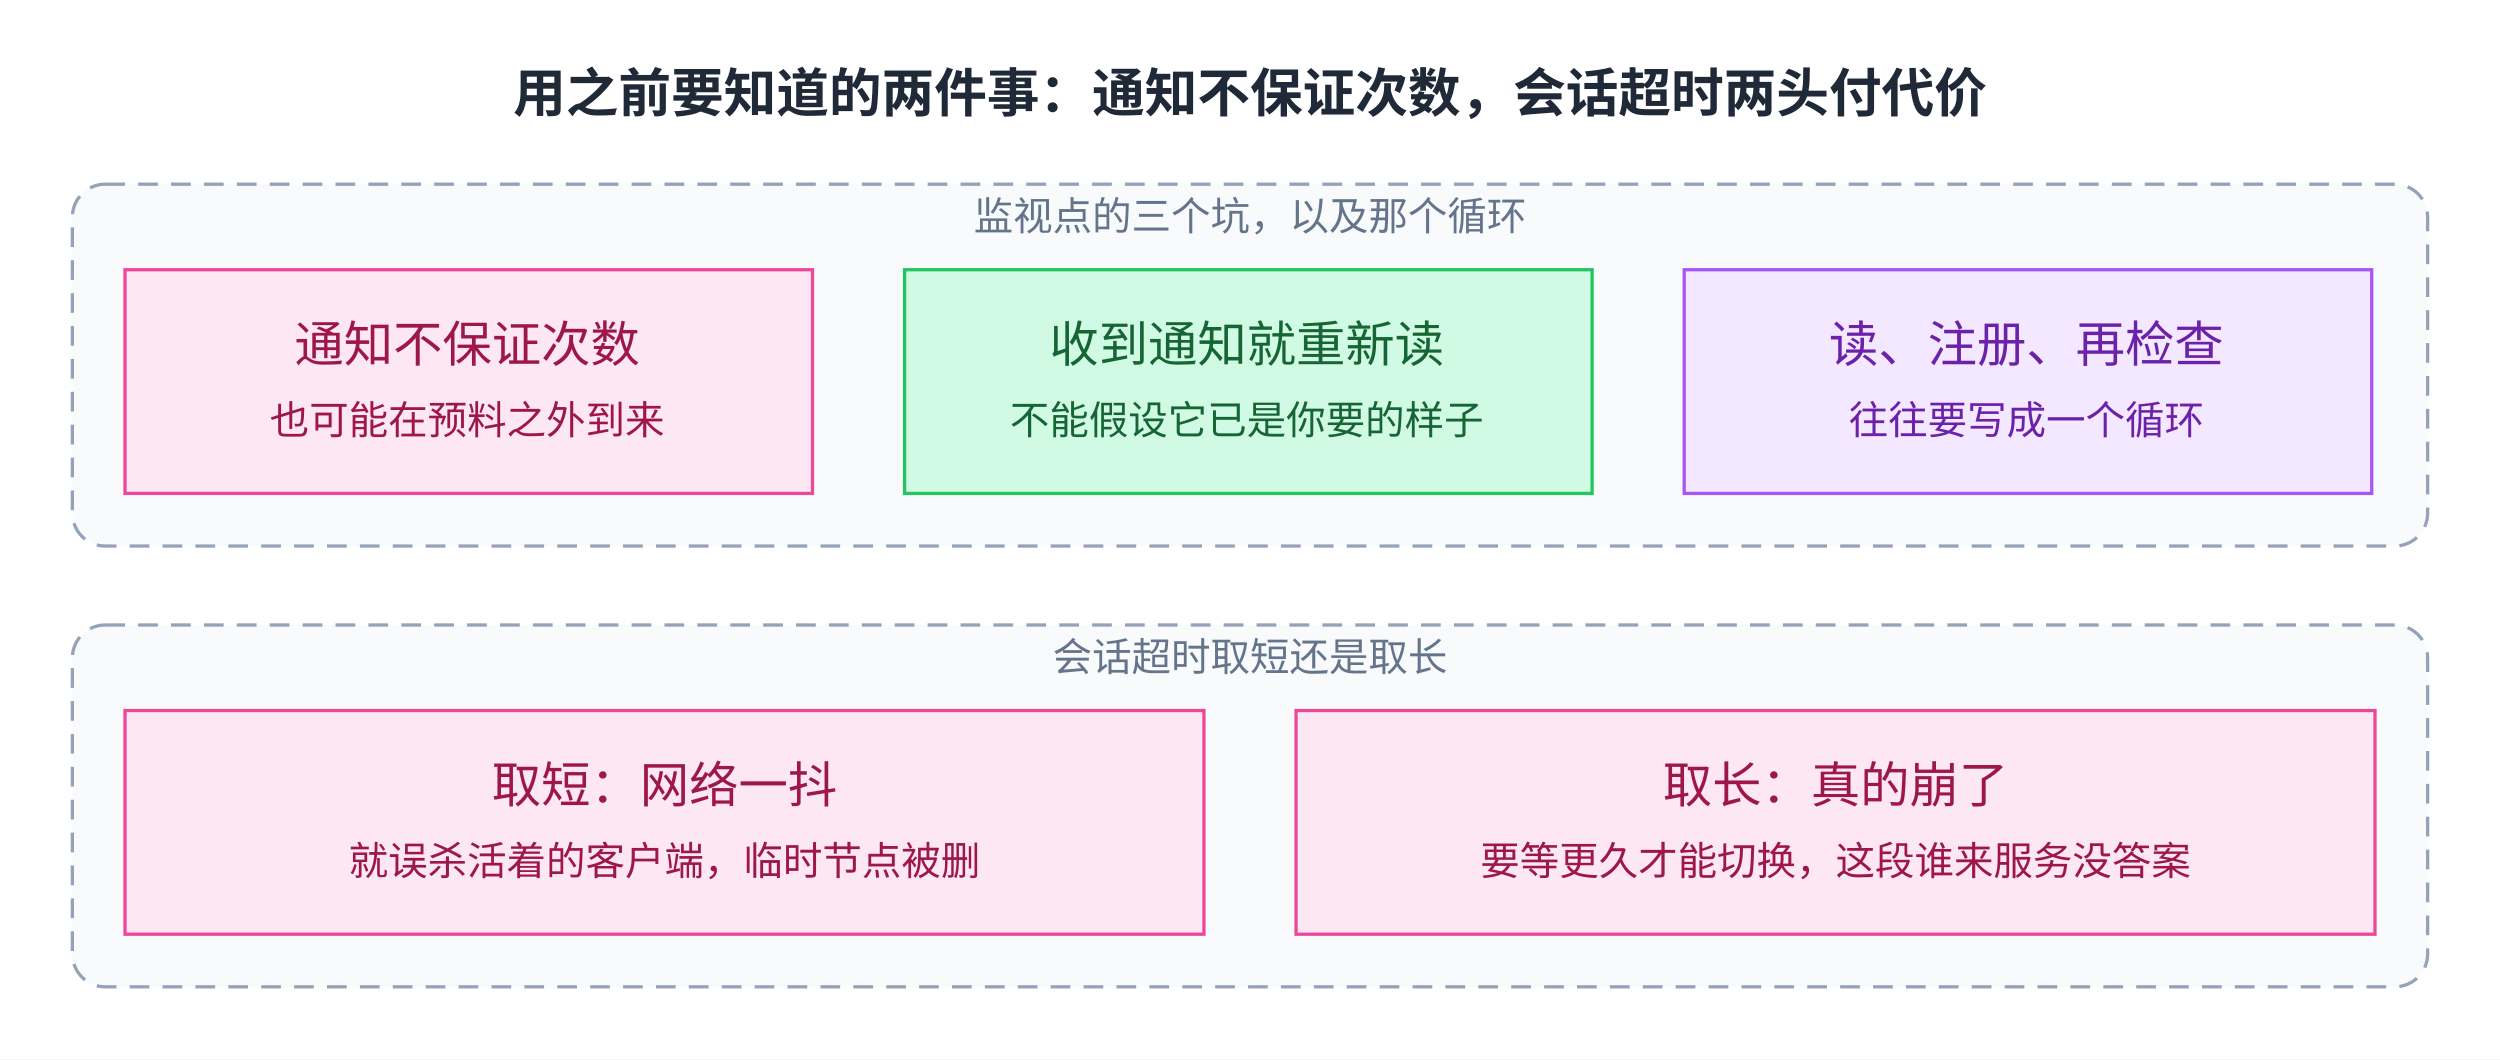
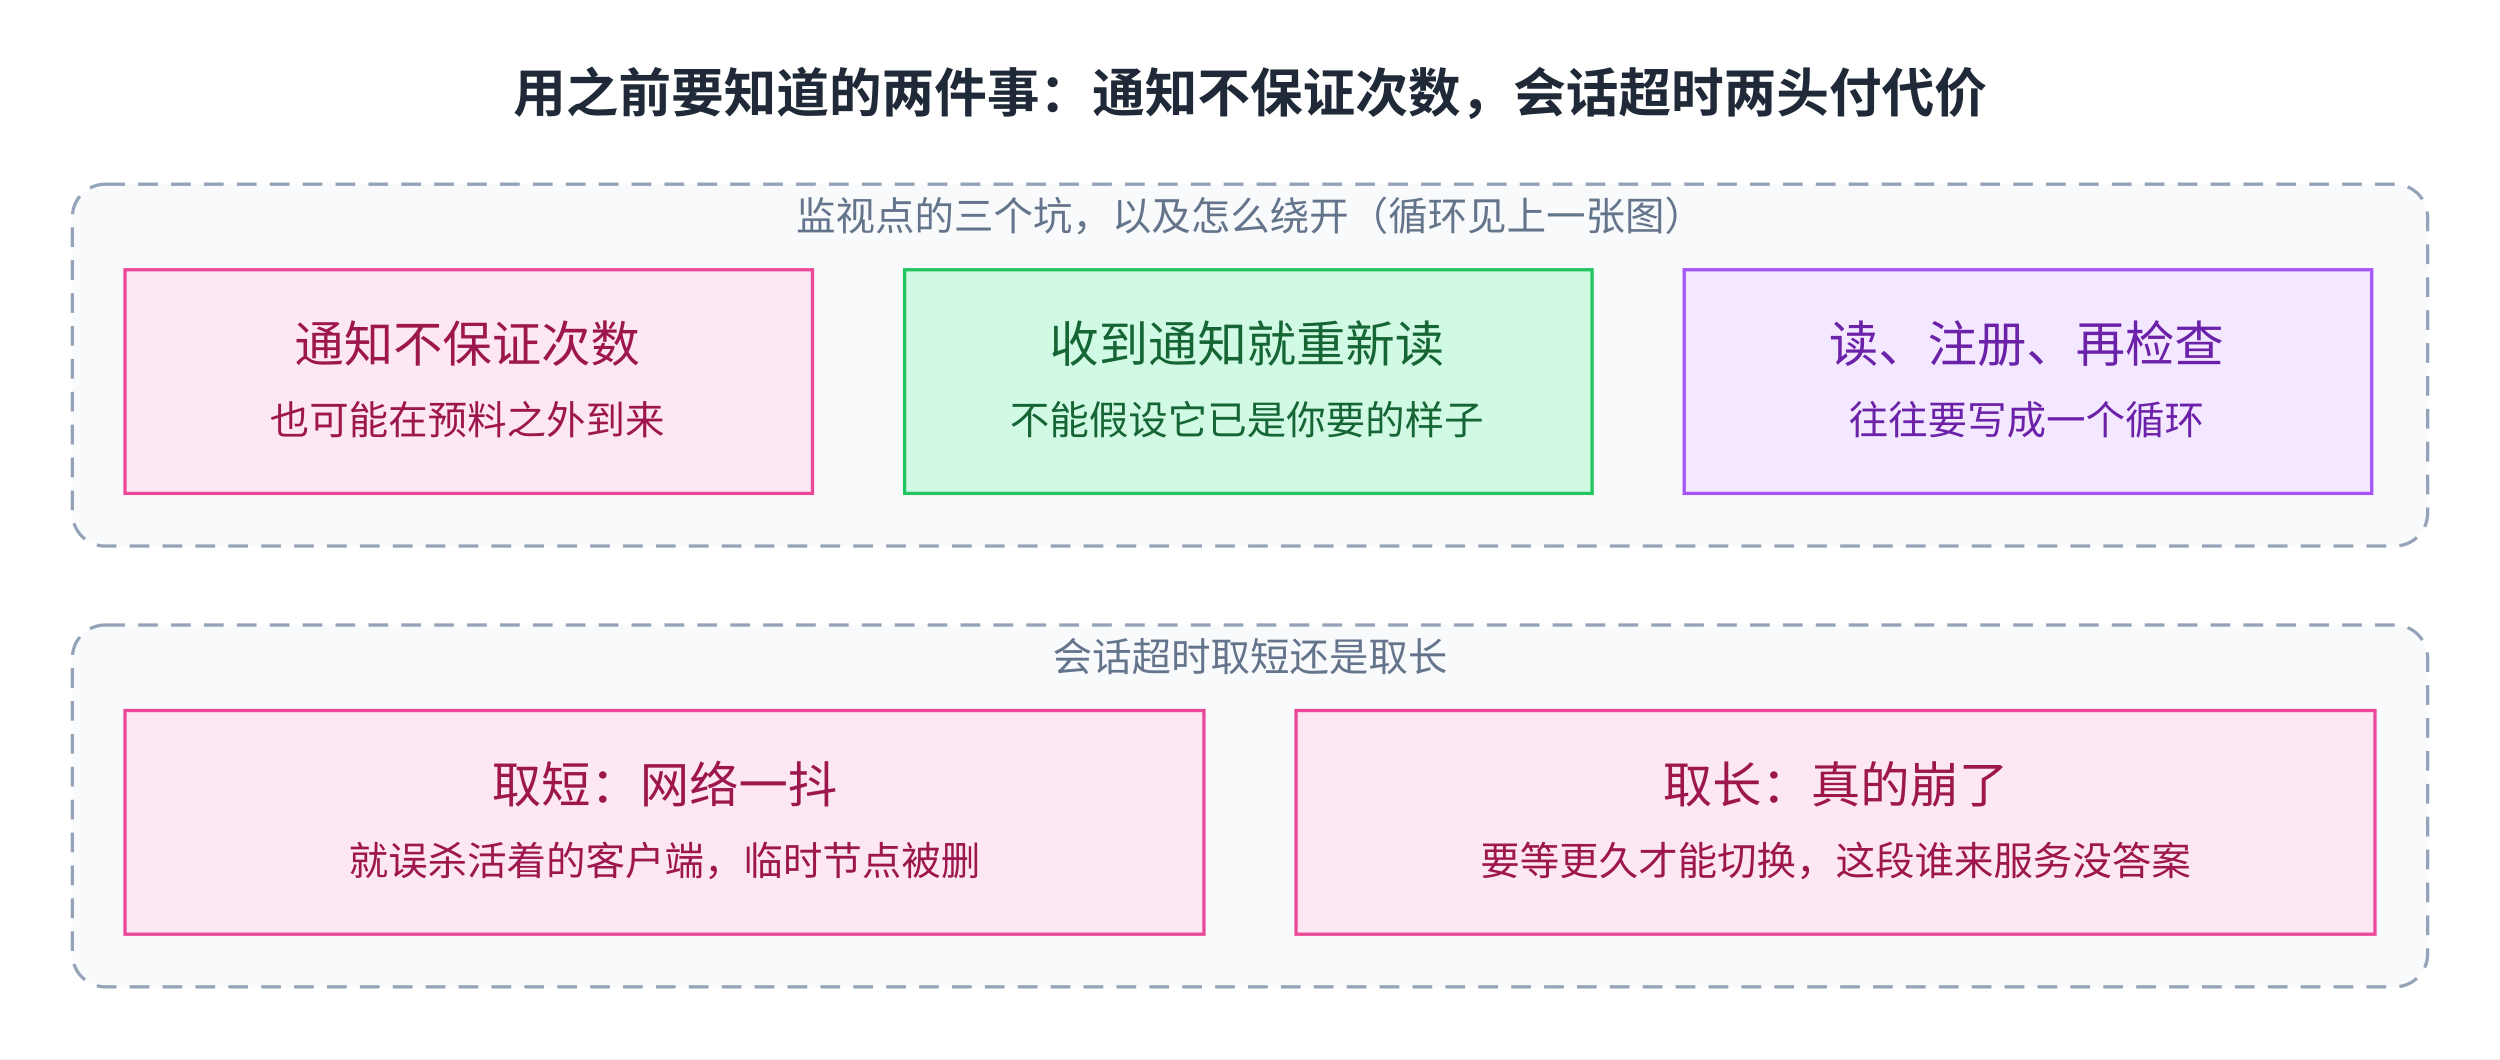
<svg xmlns="http://www.w3.org/2000/svg" viewBox="0 0 760 322" width="760" height="322" role="img" aria-labelledby="fig-zk-15-title fig-zk-15-desc">
  <defs>
    <style>
      text { font-family: 'PingFang SC', 'Microsoft YaHei', 'Noto Sans CJK SC', system-ui, sans-serif; }
    </style>
    <marker id="arrow" markerWidth="8" markerHeight="8" refX="2" refY="4" orient="auto" markerUnits="userSpaceOnUse">
      <path d="M0,0 L8,4 L0,8 L2,4 z" fill="#64748b" />
    </marker>
  </defs>
  <rect x="0" y="0" width="760" height="322" fill="#ffffff" />
  <text x="380" y="34" font-size="16" font-weight="600" fill="#1f2937" text-anchor="middle">用之前要知道的两件事：通知不保证次数，会话超时两头付代价</text>
  <rect x="22" y="56" width="716" height="110" rx="10" fill="#f8fafc" stroke="#94a3b8" stroke-dasharray="6,4" />
-   <text x="380" y="70" font-size="12" fill="#64748b" text-anchor="middle">监视点的三个坑，以及那个循环</text>
+   <text x="380" y="70" font-size="12" fill="#64748b" text-anchor="middle">监视点的三个坑，以及怎么绕开（循环见上一张图）</text>
  <rect x="22" y="190" width="716" height="110" rx="10" fill="#f8fafc" stroke="#94a3b8" stroke-dasharray="6,4" />
  <text x="380" y="204" font-size="12" fill="#64748b" text-anchor="middle">会话超时取短还是取长</text>
  <rect x="38" y="82" width="209" height="68" fill="#fce7f3" stroke="#ec4899" />
  <text x="142" y="110" font-size="15" fill="#9d174d" text-anchor="middle">通知不保证次数</text>
  <text x="142" y="132" font-size="12" fill="#9d174d" text-anchor="middle">也可能在预料之外到来</text>
  <rect x="275" y="82" width="209" height="68" fill="#d1fae5" stroke="#22c55e" />
  <text x="379" y="110" font-size="15" fill="#166534" text-anchor="middle">收到通知就重新读</text>
  <text x="379" y="132" font-size="12" fill="#166534" text-anchor="middle">不能假设它已是你要的样子</text>
  <rect x="512" y="82" width="209" height="68" fill="#f3e8ff" stroke="#a855f7" />
  <text x="616" y="110" font-size="15" fill="#6b21a8" text-anchor="middle">读、注册、再检查</text>
  <text x="616" y="132" font-size="12" fill="#6b21a8" text-anchor="middle">往往要写成一个循环</text>
  <rect x="38" y="216" width="328" height="68" fill="#fce7f3" stroke="#ec4899" />
  <text x="202" y="244" font-size="15" fill="#9d174d" text-anchor="middle">取短：网络一抖</text>
  <text x="202" y="266" font-size="12" fill="#9d174d" text-anchor="middle">就误杀活着的客户端，临时节点被删</text>
  <rect x="394" y="216" width="328" height="68" fill="#fce7f3" stroke="#ec4899" />
  <text x="558" y="244" font-size="15" fill="#9d174d" text-anchor="middle">取长：真的崩了</text>
  <text x="558" y="266" font-size="12" fill="#9d174d" text-anchor="middle">要等更久才能切换，这段谁来服务没答案</text>
</svg>
